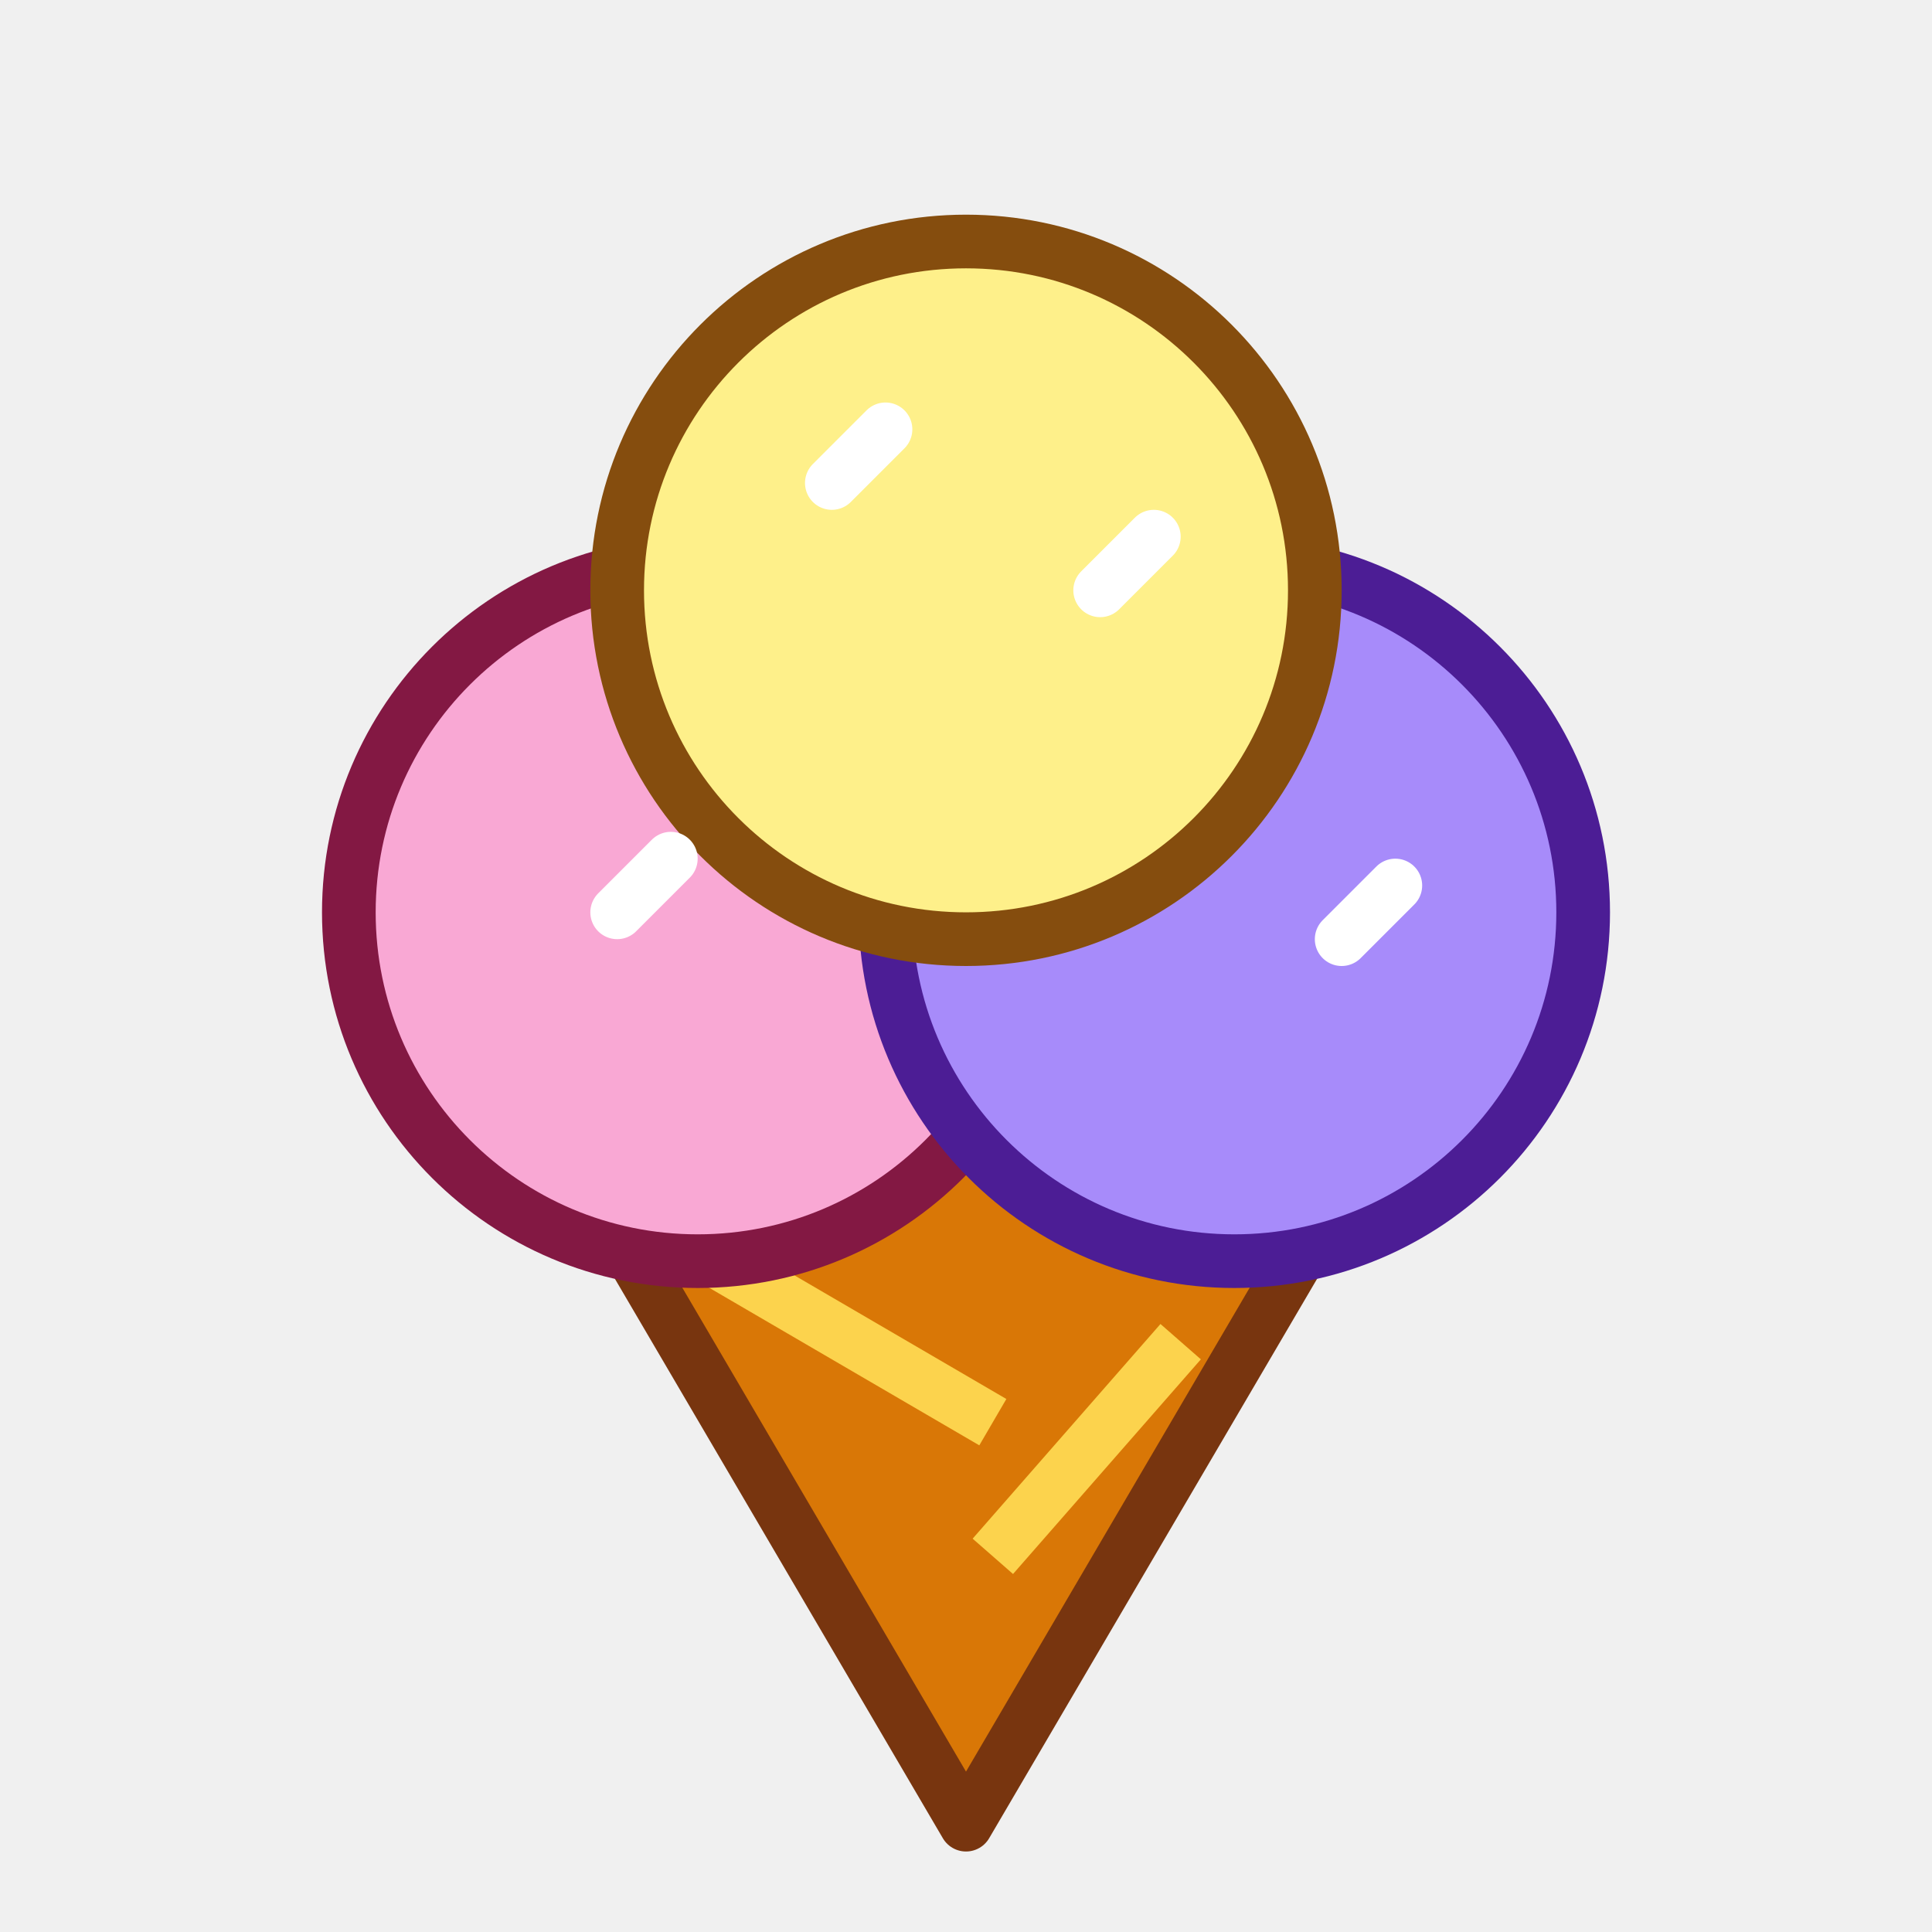
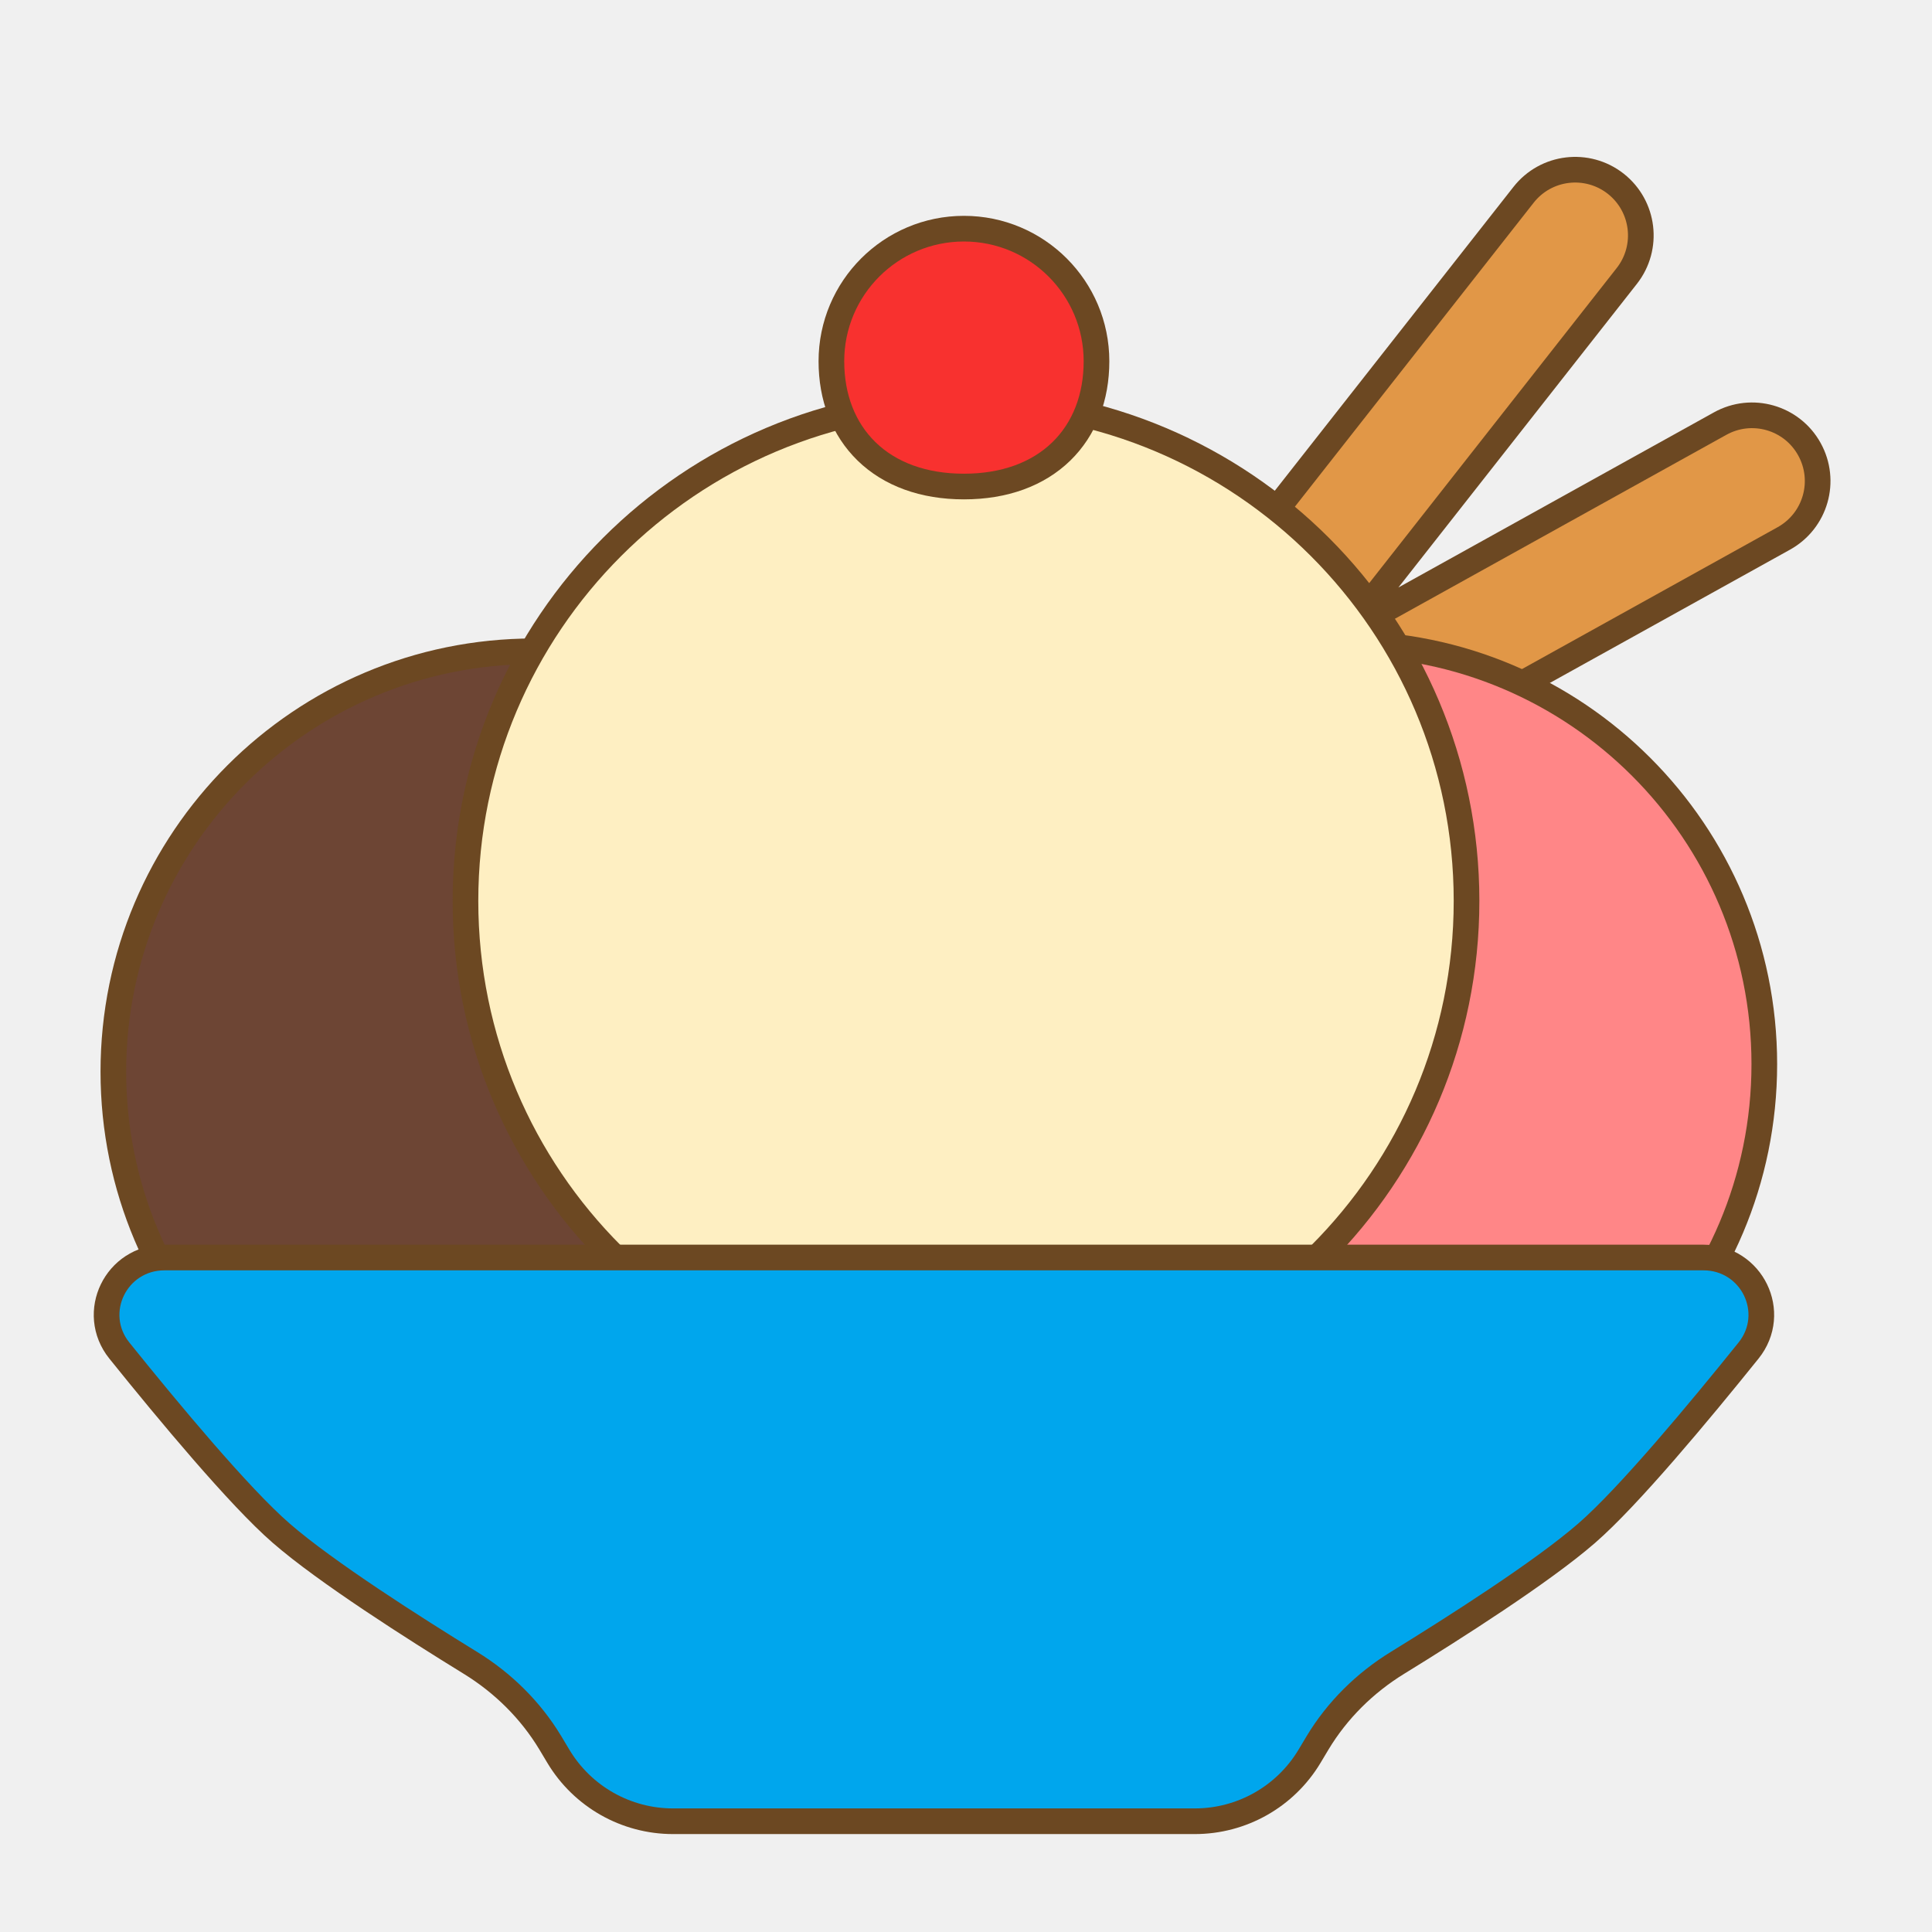
- <svg xmlns="http://www.w3.org/2000/svg" viewBox="0 0 72 72">
-   <path d="m19 39 17 29 17-29z" fill="#d97706" stroke="#78350f" stroke-width="2" stroke-linejoin="round" />
-   <path d="m25 46 12 7m-6-17 13 8m-7 14 7-8" stroke="#fcd34d" stroke-width="2" />
-   <circle cx="26" cy="34" r="13" fill="#f9a8d4" stroke="#831843" stroke-width="2" />
-   <circle cx="46" cy="34" r="13" fill="#a78bfa" stroke="#4c1d95" stroke-width="2" />
-   <circle cx="36" cy="22" r="13" fill="#fef08a" stroke="#854d0e" stroke-width="2" />
-   <path d="m31 18 2-2m8 6 2-2m-20 14 2-2m25 3 2-2" stroke="#fff" stroke-width="2" stroke-linecap="round" />
+ <svg xmlns="http://www.w3.org/2000/svg" viewBox="0 0 32 32" fill="none" width="72" height="72">
+   <g stroke="#6c4822" stroke-width="0.85" stroke-linecap="round" stroke-linejoin="round" paint-order="stroke fill">
+     <path d="M26.778 4.439C27.076 4.059 27.01 3.509 26.63 3.21C26.25 2.912 25.7 2.978 25.402 3.358L19.242 11.2C18.943 11.58 19.009 12.13 19.389 12.429C19.601 12.595 19.866 12.648 20.11 12.597C20.127 12.686 20.158 12.774 20.205 12.858C20.439 13.281 20.972 13.433 21.394 13.199L29.443 8.732C29.866 8.497 30.018 7.965 29.783 7.542C29.549 7.119 29.016 6.967 28.594 7.202L21.527 11.124L26.778 4.439Z" fill="#E19747" />
+     <path d="M15.589 17.75C15.589 21.478 12.567 24.5 8.84 24.5C5.112 24.5 2.09 21.478 2.09 17.75C2.09 14.022 5.112 11 8.84 11C12.567 11 15.589 14.022 15.589 17.75Z" fill="#6D4534" />
+     <path d="M29.01 17.625C29.01 21.353 25.988 24.375 22.26 24.375C18.532 24.375 15.51 21.353 15.51 17.625C15.51 13.897 18.532 10.875 22.26 10.875C25.988 10.875 29.01 13.897 29.01 17.625Z" fill="#FF8687" />
+     <path d="M24.078 14.922C24.078 19.383 20.461 23 16 23C11.539 23 7.922 19.383 7.922 14.922C7.922 10.46 11.539 6.844 16 6.844C20.461 6.844 24.078 10.46 24.078 14.922Z" fill="#FEEFC2" />
+     <path d="M2.722 21.041H13.394H17.544H28.216C28.838 21.041 29.186 21.752 28.796 22.236C27.975 23.257 26.815 24.649 26.14 25.235C25.415 25.865 23.97 26.786 23.037 27.36C22.467 27.71 21.985 28.186 21.64 28.759L21.506 28.983C21.144 29.585 20.493 29.953 19.791 29.953H17.544H13.394H11.147C10.445 29.953 9.794 29.585 9.432 28.983L9.298 28.759C8.953 28.186 8.471 27.71 7.901 27.36C6.968 26.786 5.523 25.865 4.798 25.235C4.123 24.649 2.963 23.257 2.142 22.236C1.753 21.752 2.1 21.041 2.722 21.041Z" fill="#00A6ED" />
+     <path d="M17.949 5.983C17.949 7.079 17.225 7.846 15.966 7.846C14.707 7.846 13.983 7.079 13.983 5.983C13.983 4.888 14.871 4 15.966 4C17.061 4 17.949 4.888 17.949 5.983Z" fill="#F8312F" />
+   </g>
</svg>
